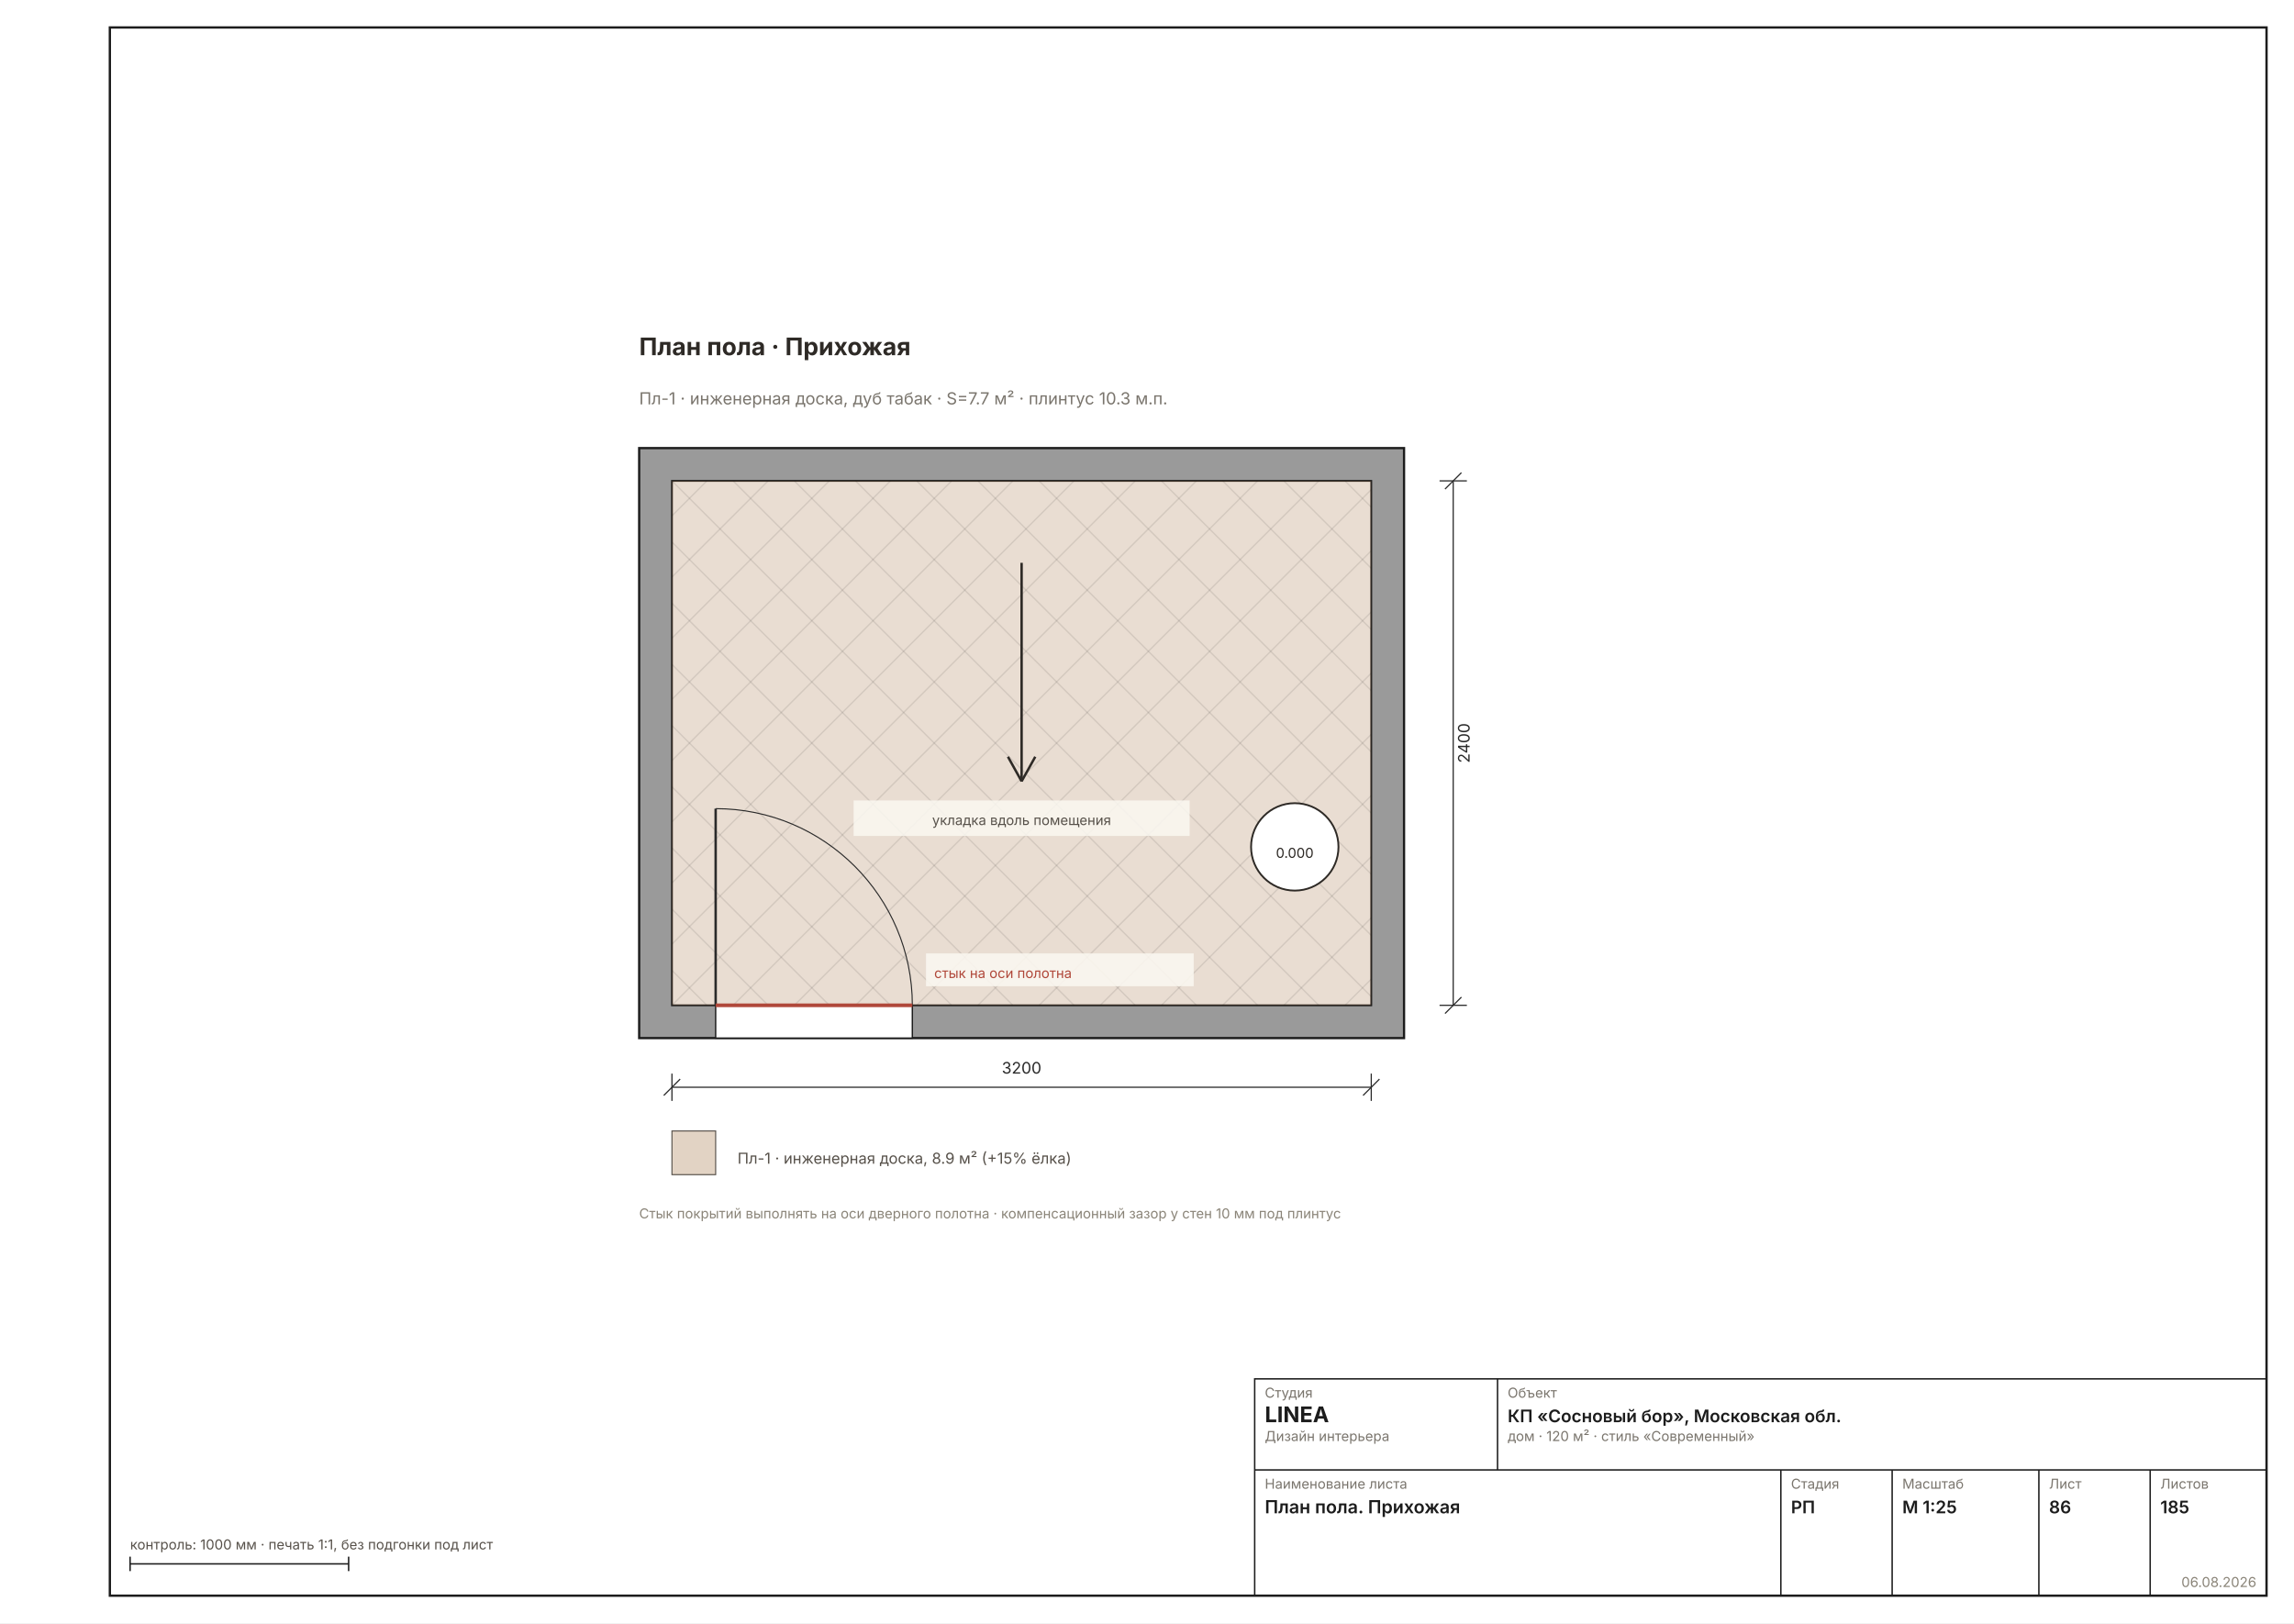
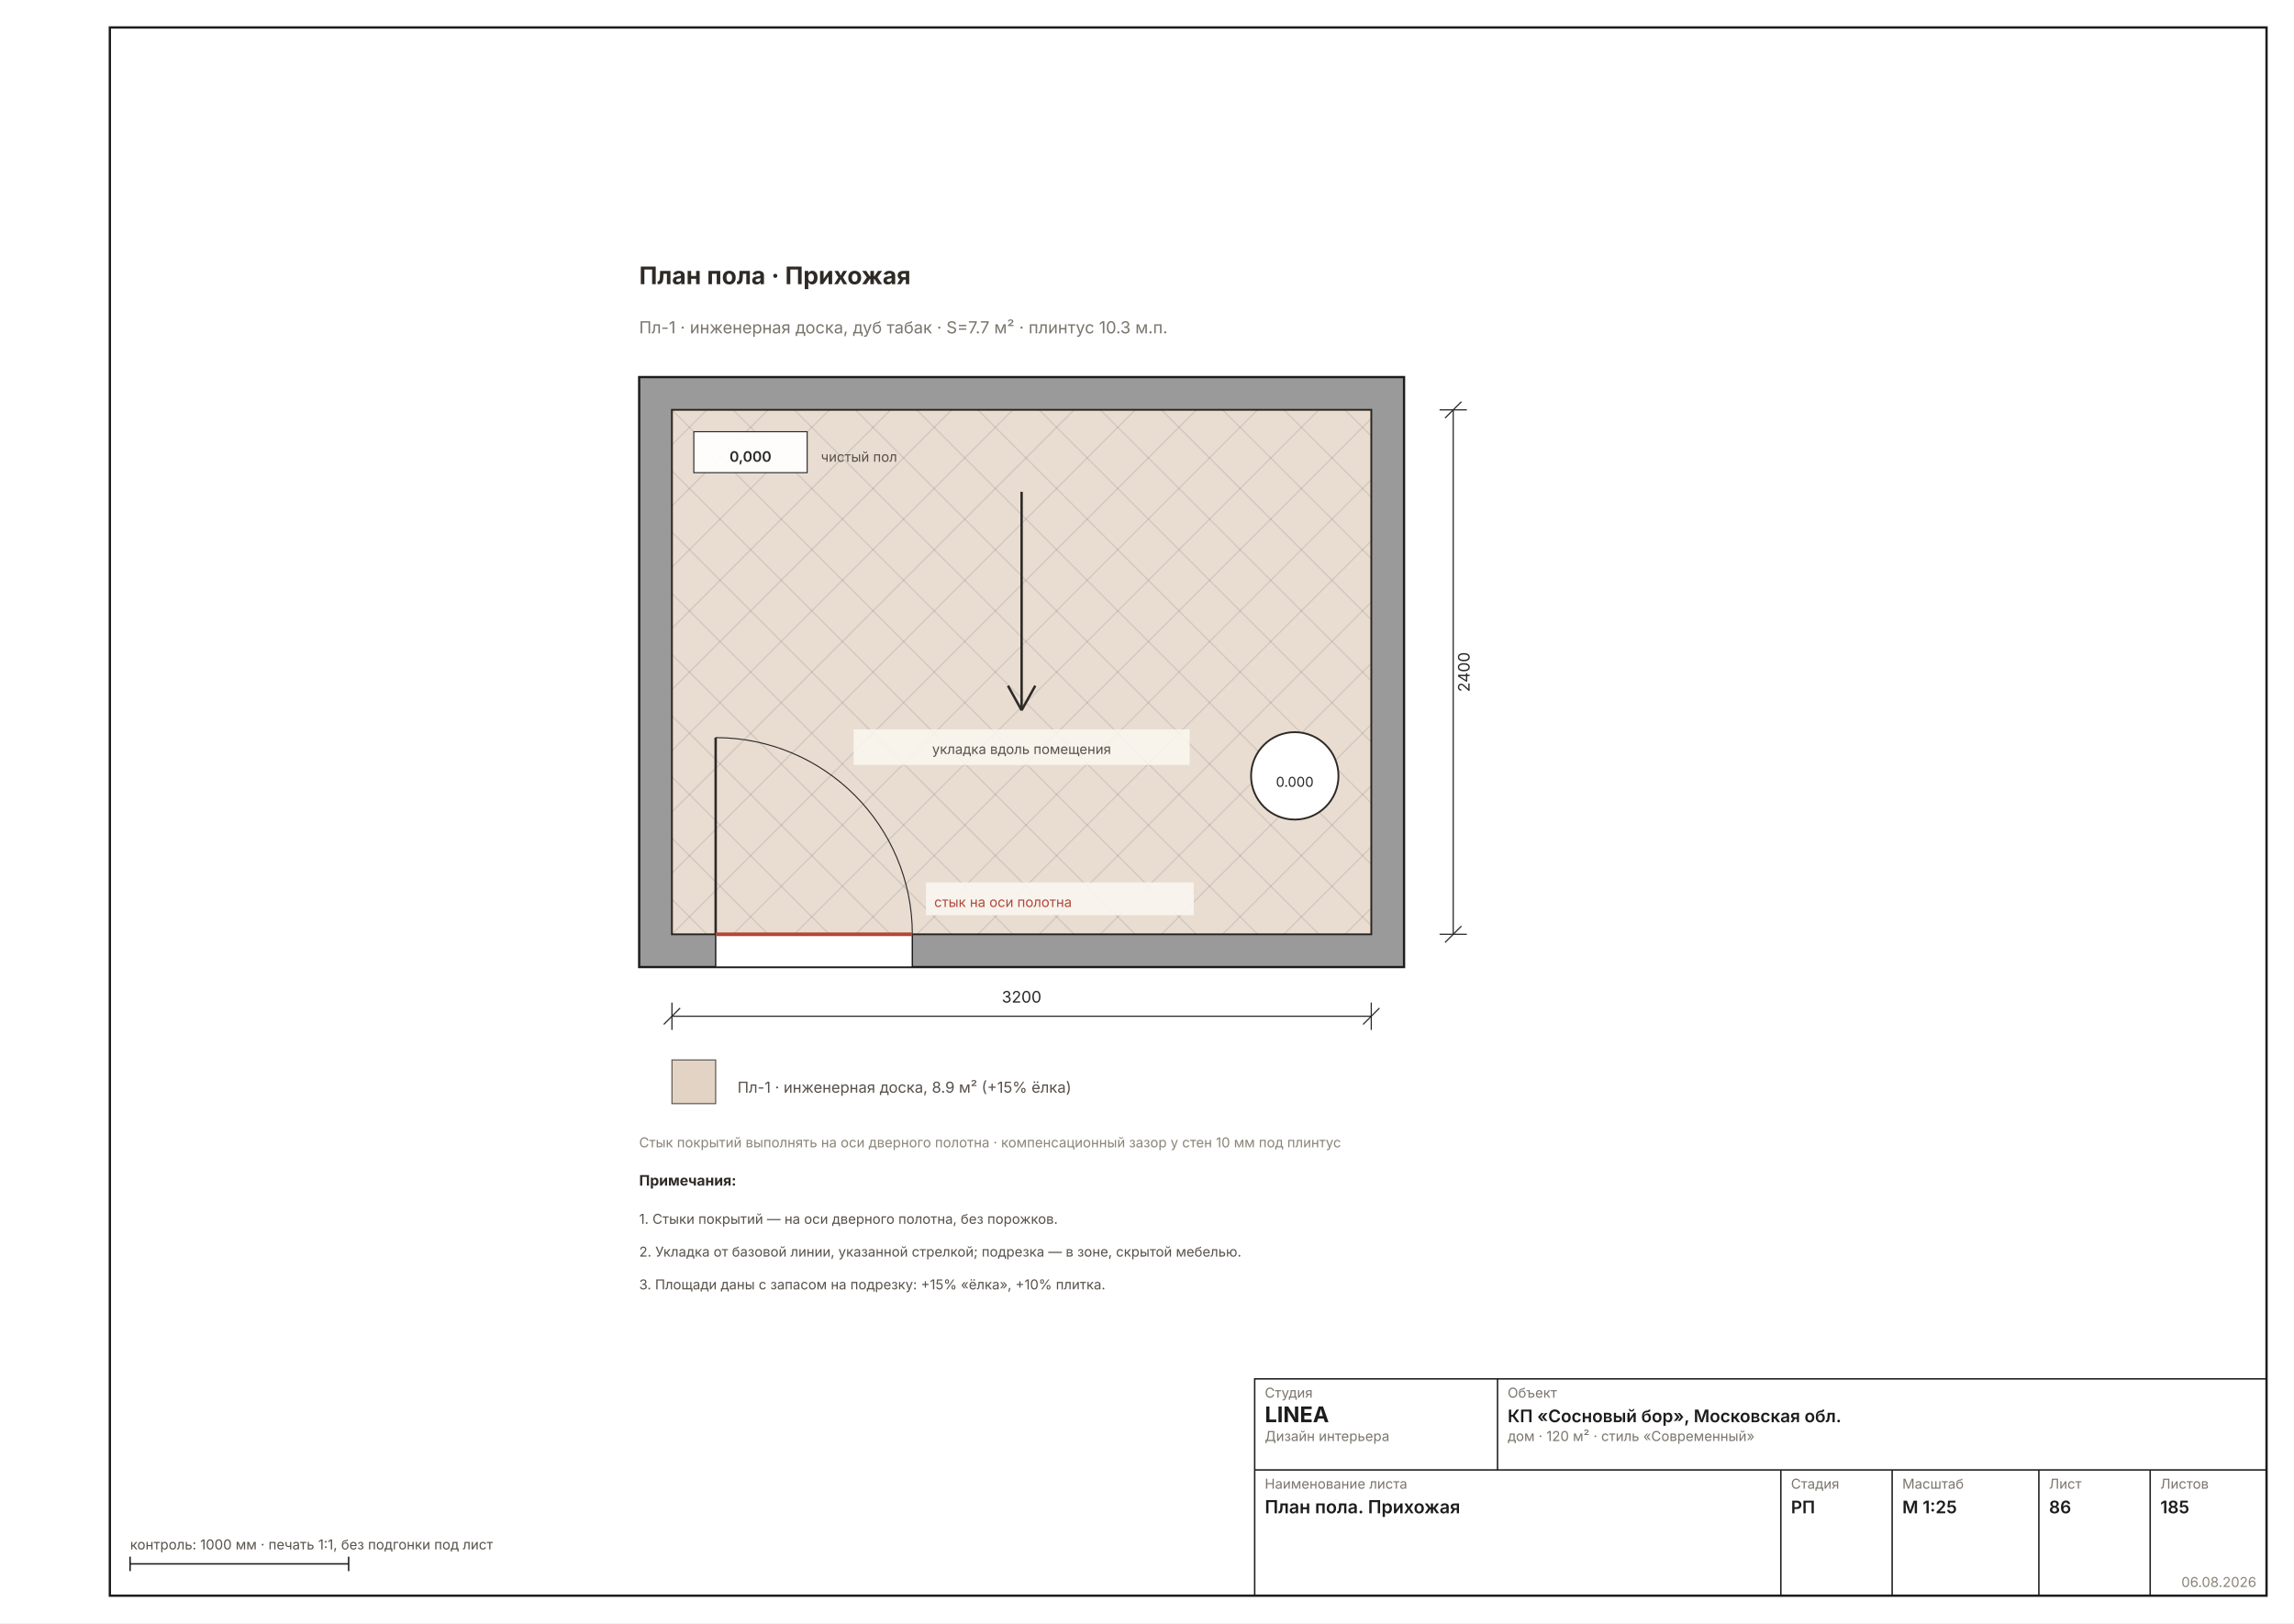
<svg xmlns="http://www.w3.org/2000/svg" width="1587" height="1123" viewBox="0 0 1587 1123" font-family="Inter, &quot;Helvetica Neue&quot;, Arial, sans-serif" data-sheet="floor-room" data-scale="1:25">
  <rect width="1587" height="1123" fill="#FFFFFF" />
  <rect x="76" y="19" width="1492" height="1085" fill="none" stroke="#1C1C1C" stroke-width="1.6" />
-   <g transform="translate(275.8792 143.7217) scale(1.8898)">
+   <g transform="translate(275.8792 94.5869) scale(1.8898)">
    <defs>
      <pattern id="rh86" width="7" height="7" patternUnits="userSpaceOnUse" patternTransform="rotate(45)">
        <rect width="7" height="7" fill="#9A9A9A" />
        <line x1="0" y1="0" x2="0" y2="7" stroke="#6E6E6E" stroke-width="1.11" />
      </pattern>
    </defs>
    <rect x="88" y="88" width="280" height="216" fill="#9A9A9A" stroke="#1C1C1C" stroke-width="0.83" />
    <rect x="100" y="100" width="256" height="192" fill="#FFFFFF" stroke="#1C1C1C" stroke-width="0.67" />
    <rect x="100" y="100" width="256" height="192" fill="#A97B4F40" />
    <clipPath id="fl1">
      <rect x="100" y="100" width="256" height="192" />
    </clipPath>
    <g clip-path="url(#fl1)">
      <line x1="-101.6" y1="100" x2="90.4" y2="292" stroke="#00000018" stroke-width="0.50" />
      <line x1="-101.6" y1="292" x2="90.4" y2="100" stroke="#00000018" stroke-width="0.50" />
      <line x1="-79.2" y1="100" x2="112.8" y2="292" stroke="#00000018" stroke-width="0.50" />
      <line x1="-79.2" y1="292" x2="112.8" y2="100" stroke="#00000018" stroke-width="0.50" />
      <line x1="-56.8" y1="100" x2="135.2" y2="292" stroke="#00000018" stroke-width="0.50" />
      <line x1="-56.8" y1="292" x2="135.2" y2="100" stroke="#00000018" stroke-width="0.50" />
      <line x1="-34.4" y1="100" x2="157.6" y2="292" stroke="#00000018" stroke-width="0.50" />
      <line x1="-34.4" y1="292" x2="157.6" y2="100" stroke="#00000018" stroke-width="0.50" />
      <line x1="-12" y1="100" x2="180" y2="292" stroke="#00000018" stroke-width="0.50" />
      <line x1="-12" y1="292" x2="180" y2="100" stroke="#00000018" stroke-width="0.50" />
      <line x1="10.4" y1="100" x2="202.4" y2="292" stroke="#00000018" stroke-width="0.50" />
      <line x1="10.4" y1="292" x2="202.4" y2="100" stroke="#00000018" stroke-width="0.50" />
      <line x1="32.8" y1="100" x2="224.8" y2="292" stroke="#00000018" stroke-width="0.50" />
      <line x1="32.8" y1="292" x2="224.8" y2="100" stroke="#00000018" stroke-width="0.50" />
      <line x1="55.2" y1="100" x2="247.2" y2="292" stroke="#00000018" stroke-width="0.50" />
      <line x1="55.2" y1="292" x2="247.2" y2="100" stroke="#00000018" stroke-width="0.50" />
      <line x1="77.6" y1="100" x2="269.6" y2="292" stroke="#00000018" stroke-width="0.50" />
      <line x1="77.6" y1="292" x2="269.6" y2="100" stroke="#00000018" stroke-width="0.50" />
      <line x1="100" y1="100" x2="292" y2="292" stroke="#00000018" stroke-width="0.50" />
      <line x1="100" y1="292" x2="292" y2="100" stroke="#00000018" stroke-width="0.50" />
      <line x1="122.4" y1="100" x2="314.4" y2="292" stroke="#00000018" stroke-width="0.50" />
      <line x1="122.4" y1="292" x2="314.4" y2="100" stroke="#00000018" stroke-width="0.50" />
      <line x1="144.8" y1="100" x2="336.8" y2="292" stroke="#00000018" stroke-width="0.50" />
      <line x1="144.8" y1="292" x2="336.8" y2="100" stroke="#00000018" stroke-width="0.50" />
      <line x1="167.2" y1="100" x2="359.2" y2="292" stroke="#00000018" stroke-width="0.50" />
      <line x1="167.2" y1="292" x2="359.2" y2="100" stroke="#00000018" stroke-width="0.50" />
      <line x1="189.6" y1="100" x2="381.6" y2="292" stroke="#00000018" stroke-width="0.50" />
      <line x1="189.6" y1="292" x2="381.6" y2="100" stroke="#00000018" stroke-width="0.50" />
      <line x1="212" y1="100" x2="404" y2="292" stroke="#00000018" stroke-width="0.50" />
      <line x1="212" y1="292" x2="404" y2="100" stroke="#00000018" stroke-width="0.50" />
      <line x1="234.4" y1="100" x2="426.4" y2="292" stroke="#00000018" stroke-width="0.50" />
      <line x1="234.4" y1="292" x2="426.4" y2="100" stroke="#00000018" stroke-width="0.50" />
      <line x1="256.8" y1="100" x2="448.8" y2="292" stroke="#00000018" stroke-width="0.50" />
      <line x1="256.8" y1="292" x2="448.8" y2="100" stroke="#00000018" stroke-width="0.50" />
      <line x1="279.2" y1="100" x2="471.2" y2="292" stroke="#00000018" stroke-width="0.50" />
      <line x1="279.2" y1="292" x2="471.2" y2="100" stroke="#00000018" stroke-width="0.50" />
      <line x1="301.6" y1="100" x2="493.6" y2="292" stroke="#00000018" stroke-width="0.50" />
      <line x1="301.6" y1="292" x2="493.6" y2="100" stroke="#00000018" stroke-width="0.50" />
      <line x1="324" y1="100" x2="516" y2="292" stroke="#00000018" stroke-width="0.50" />
      <line x1="324" y1="292" x2="516" y2="100" stroke="#00000018" stroke-width="0.50" />
      <line x1="346.4" y1="100" x2="538.4" y2="292" stroke="#00000018" stroke-width="0.50" />
      <line x1="346.4" y1="292" x2="538.4" y2="100" stroke="#00000018" stroke-width="0.50" />
      <line x1="368.8" y1="100" x2="560.8" y2="292" stroke="#00000018" stroke-width="0.50" />
      <line x1="368.8" y1="292" x2="560.8" y2="100" stroke="#00000018" stroke-width="0.50" />
      <line x1="391.2" y1="100" x2="583.2" y2="292" stroke="#00000018" stroke-width="0.50" />
      <line x1="391.2" y1="292" x2="583.2" y2="100" stroke="#00000018" stroke-width="0.50" />
      <line x1="413.6" y1="100" x2="605.6" y2="292" stroke="#00000018" stroke-width="0.50" />
      <line x1="413.6" y1="292" x2="605.6" y2="100" stroke="#00000018" stroke-width="0.50" />
      <line x1="436" y1="100" x2="628" y2="292" stroke="#00000018" stroke-width="0.50" />
      <line x1="436" y1="292" x2="628" y2="100" stroke="#00000018" stroke-width="0.50" />
      <line x1="458.4" y1="100" x2="650.4" y2="292" stroke="#00000018" stroke-width="0.50" />
      <line x1="458.4" y1="292" x2="650.4" y2="100" stroke="#00000018" stroke-width="0.50" />
      <line x1="480.8" y1="100" x2="672.8" y2="292" stroke="#00000018" stroke-width="0.50" />
      <line x1="480.8" y1="292" x2="672.8" y2="100" stroke="#00000018" stroke-width="0.50" />
      <line x1="503.2" y1="100" x2="695.2" y2="292" stroke="#00000018" stroke-width="0.50" />
      <line x1="503.2" y1="292" x2="695.2" y2="100" stroke="#00000018" stroke-width="0.50" />
      <line x1="525.6" y1="100" x2="717.6" y2="292" stroke="#00000018" stroke-width="0.50" />
      <line x1="525.6" y1="292" x2="717.6" y2="100" stroke="#00000018" stroke-width="0.50" />
      <line x1="548" y1="100" x2="740" y2="292" stroke="#00000018" stroke-width="0.50" />
      <line x1="548" y1="292" x2="740" y2="100" stroke="#00000018" stroke-width="0.50" />
    </g>
    <rect x="116" y="292" width="72" height="12" fill="#FFFFFF" stroke="#1C1C1C" stroke-width="0.50" />
    <line x1="116" y1="292" x2="116" y2="220" stroke="#2A2A2A" stroke-width="0.89" />
    <path d="M 188 292 A 72 72 0 0 0 116 220" fill="none" stroke="#2A2A2A" stroke-width="0.39" />
    <line x1="116" y1="292" x2="188" y2="292" stroke="#B0483A" stroke-width="1.33" />
    <rect x="193" y="273" width="98" height="12" fill="#FAF7F0E0" />
    <text x="196" y="282" font-size="5.00" fill="#B0483A" text-anchor="start">стык на оси полотна</text>
    <g stroke="#2E2A26" stroke-width="0.89" fill="none">
      <line x1="228" y1="130" x2="228" y2="210" />
      <path d="M 228 210 l -5 -9 M 228 210 l 5 -9" />
    </g>
    <rect x="166.5" y="217" width="123" height="13" fill="#FAF7F0D9" />
    <text x="228" y="226" font-size="5.00" fill="#57514A" text-anchor="middle">укладка вдоль помещения</text>
    <g>
      <circle cx="328" cy="234" r="16" fill="#FFF" stroke="#2E2A26" stroke-width="0.67" />
      <text x="328" y="238" font-size="5.00" text-anchor="middle" fill="#2E2A26">0.000</text>
    </g>
    <text x="88" y="54" font-size="8.89" font-weight="700" fill="#2E2A26">План пола · Прихожая</text>
    <text x="88" y="72" font-size="6.11" fill="#7A756D">Пл-1 · инженерная доска, дуб табак · S=7.7 м² · плинтус 10.3 м.п.</text>
    <g data-el="dim" stroke="#2A2A2A" stroke-width="0.44" fill="none">
      <line x1="100" y1="322" x2="356" y2="322" />
      <line x1="100" y1="317" x2="100" y2="327" />
      <line x1="356" y1="317" x2="356" y2="327" />
      <line x1="97" y1="325" x2="103" y2="319" />
      <line x1="353" y1="325" x2="359" y2="319" />
    </g>
    <text x="228" y="317" font-size="5.83" fill="#2A2A2A" text-anchor="middle">3200</text>
    <g data-el="dim" stroke="#2A2A2A" stroke-width="0.44" fill="none">
      <line x1="386" y1="100" x2="386" y2="292" />
      <line x1="381" y1="100" x2="391" y2="100" />
      <line x1="381" y1="292" x2="391" y2="292" />
      <line x1="383" y1="103" x2="389" y2="97" />
      <line x1="383" y1="295" x2="389" y2="289" />
    </g>
    <text x="392" y="196" font-size="5.83" fill="#2A2A2A" transform="rotate(-90 392 196)" text-anchor="middle">2400</text>
    <g font-size="5.56" fill="#57514A">
      <rect x="100" y="338" width="16" height="16" fill="#A97B4F55" stroke="#57514A" stroke-width="0.39" />
      <text x="124" y="350">Пл-1 · инженерная доска, 8.9 м² (+15% ёлка)</text>
    </g>
    <text x="88" y="370" font-size="5.00" fill="#8A8478">Стык покрытий выполнять на оси дверного полотна · компенсационный зазор у стен 10 мм под плинтус</text>
+     <g data-el="level">
+       <rect x="108" y="108" width="41.5" height="15" fill="#FFFFFFEE" stroke="#2A2A2A" stroke-width="0.39" />
+       <text x="128.75" y="119" font-size="5.28" font-weight="600" fill="#2A2A2A" text-anchor="middle">0,000</text>
+     </g>
+     <text x="154.5" y="119" font-size="5.00" fill="#57514A">чистый пол</text>
+     <g data-el="notes" />
+     <text x="88" y="384" font-size="5.28" font-weight="700" fill="#2E2A26">Примечания:</text>
+     <text x="88" y="398" font-size="5.00" fill="#57514A">1. Стыки покрытий — на оси дверного полотна, без порожков.</text>
+     <text x="88" y="410" font-size="5.00" fill="#57514A">2. Укладка от базовой линии, указанной стрелкой; подрезка — в зоне, скрытой мебелью.</text>
+     <text x="88" y="422" font-size="5.00" fill="#57514A">3. Площади даны с запасом на подрезку: +15% «ёлка», +10% плитка.</text>
  </g>
  <g data-el="stamp" stroke="#1C1C1C" stroke-width="1" fill="none">
    <rect x="868" y="954" width="700" height="150" />
    <line x1="868" y1="1017" x2="1568" y2="1017" />
    <line x1="1036" y1="954" x2="1036" y2="1017" />
    <line x1="1232" y1="1017" x2="1232" y2="1104" />
    <line x1="1309" y1="1017" x2="1309" y2="1104" />
    <line x1="1410.5" y1="1017" x2="1410.5" y2="1104" />
    <line x1="1487.5" y1="1017" x2="1487.5" y2="1104" />
  </g>
  <text x="875" y="967" font-size="9.5" fill="#7A756D">Студия</text>
  <text x="875" y="984" font-size="15" font-weight="700" fill="#1C1C1C">LINEA</text>
  <text x="875" y="997" font-size="9.5" fill="#7A756D">Дизайн интерьера</text>
  <text x="1043" y="967" font-size="9.5" fill="#7A756D">Объект</text>
  <text x="1043" y="984" font-size="12" font-weight="600" fill="#1C1C1C">КП «Сосновый бор», Московская обл.</text>
  <text x="1043" y="997" font-size="9.5" fill="#7A756D">дом · 120 м² · стиль «Современный»</text>
  <text x="875" y="1030" font-size="9.5" fill="#7A756D">Наименование листа</text>
  <text x="875" y="1047" font-size="12.5" font-weight="600" fill="#1C1C1C">План пола. Прихожая</text>
  <text x="1239" y="1030" font-size="9.5" fill="#7A756D">Стадия</text>
  <text x="1239" y="1047" font-size="12" font-weight="600" fill="#1C1C1C">РП</text>
  <text x="1316" y="1030" font-size="9.5" fill="#7A756D">Масштаб</text>
  <text x="1316" y="1047" font-size="12" font-weight="600" fill="#1C1C1C">М 1:25</text>
  <text x="1417.5" y="1030" font-size="9.5" fill="#7A756D">Лист</text>
  <text x="1417.5" y="1047" font-size="12" font-weight="600" fill="#1C1C1C">86</text>
  <text x="1494.5" y="1030" font-size="9.5" fill="#7A756D">Листов</text>
  <text x="1494.5" y="1047" font-size="12" font-weight="600" fill="#1C1C1C">185</text>
  <text x="1561" y="1098" font-size="9.5" fill="#8A8478" text-anchor="end">06.08.2026</text>
  <g stroke="#1C1C1C" stroke-width="1">
    <line x1="90" y1="1082" x2="241.184" y2="1082" />
    <line x1="90" y1="1077" x2="90" y2="1087" />
    <line x1="241.184" y1="1077" x2="241.184" y2="1087" />
  </g>
  <text x="90" y="1072" font-size="9.5" fill="#57514A">контроль: 1000 мм · печать 1:1, без подгонки под лист</text>
</svg>
